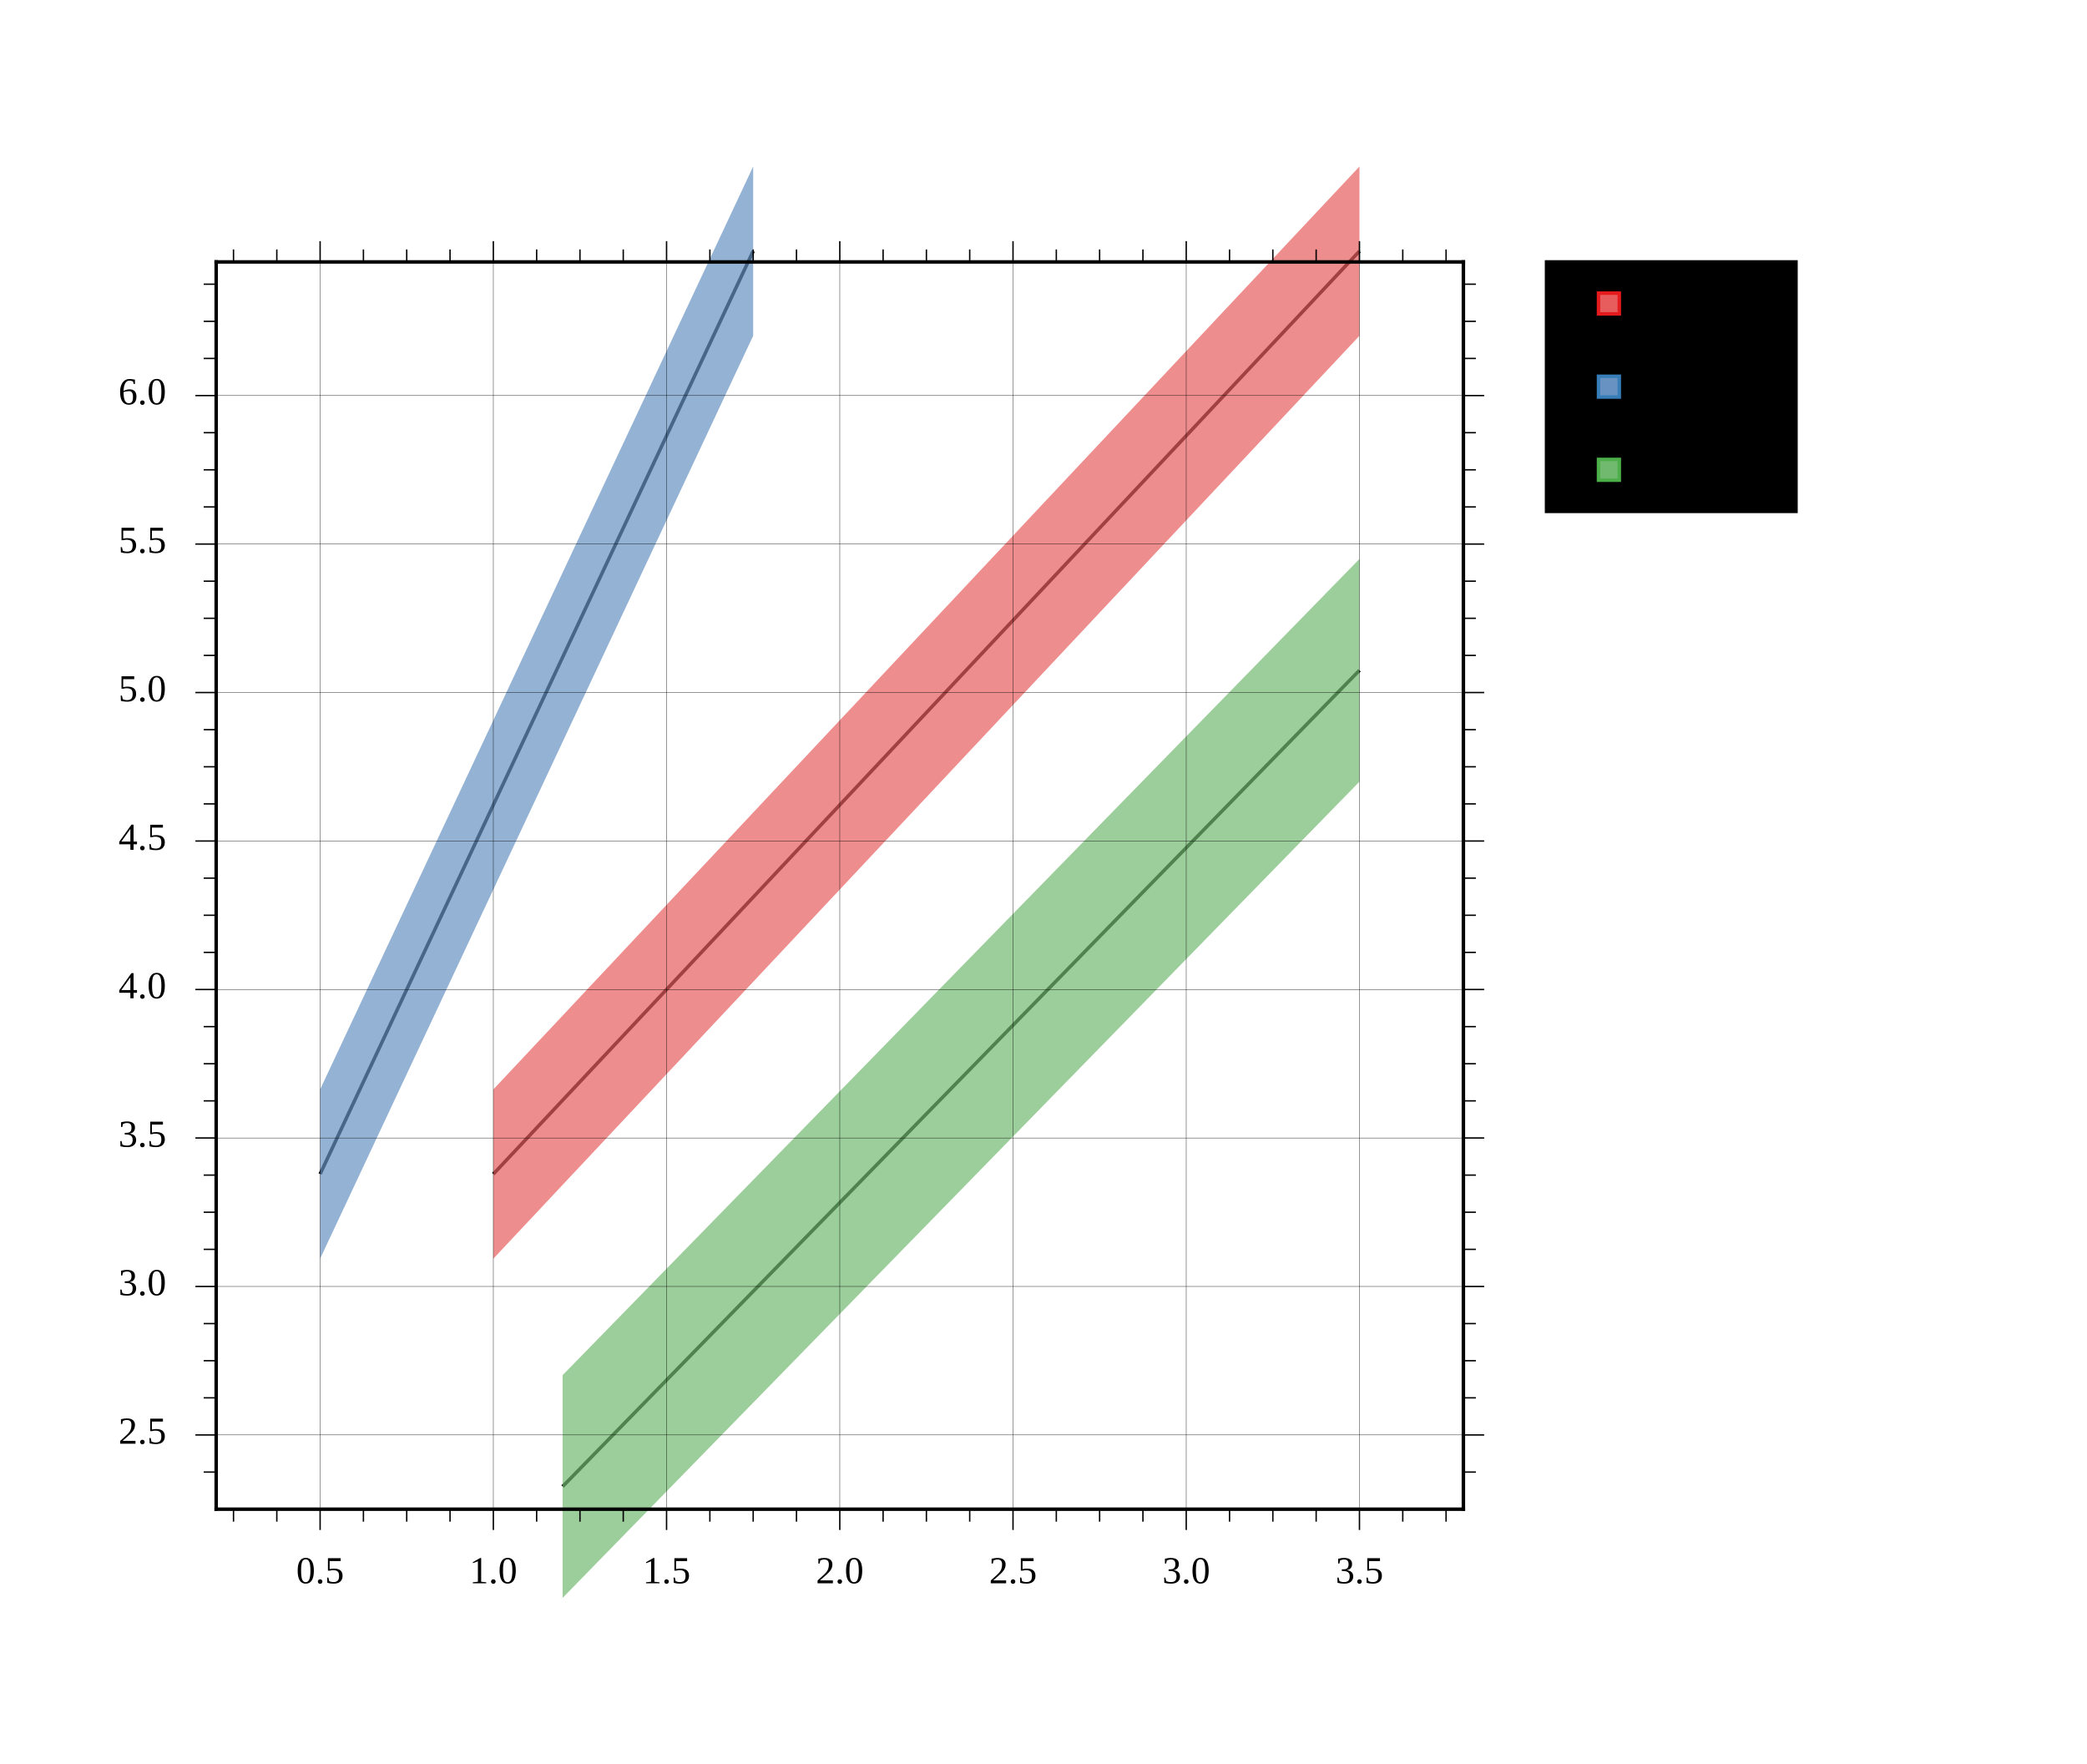
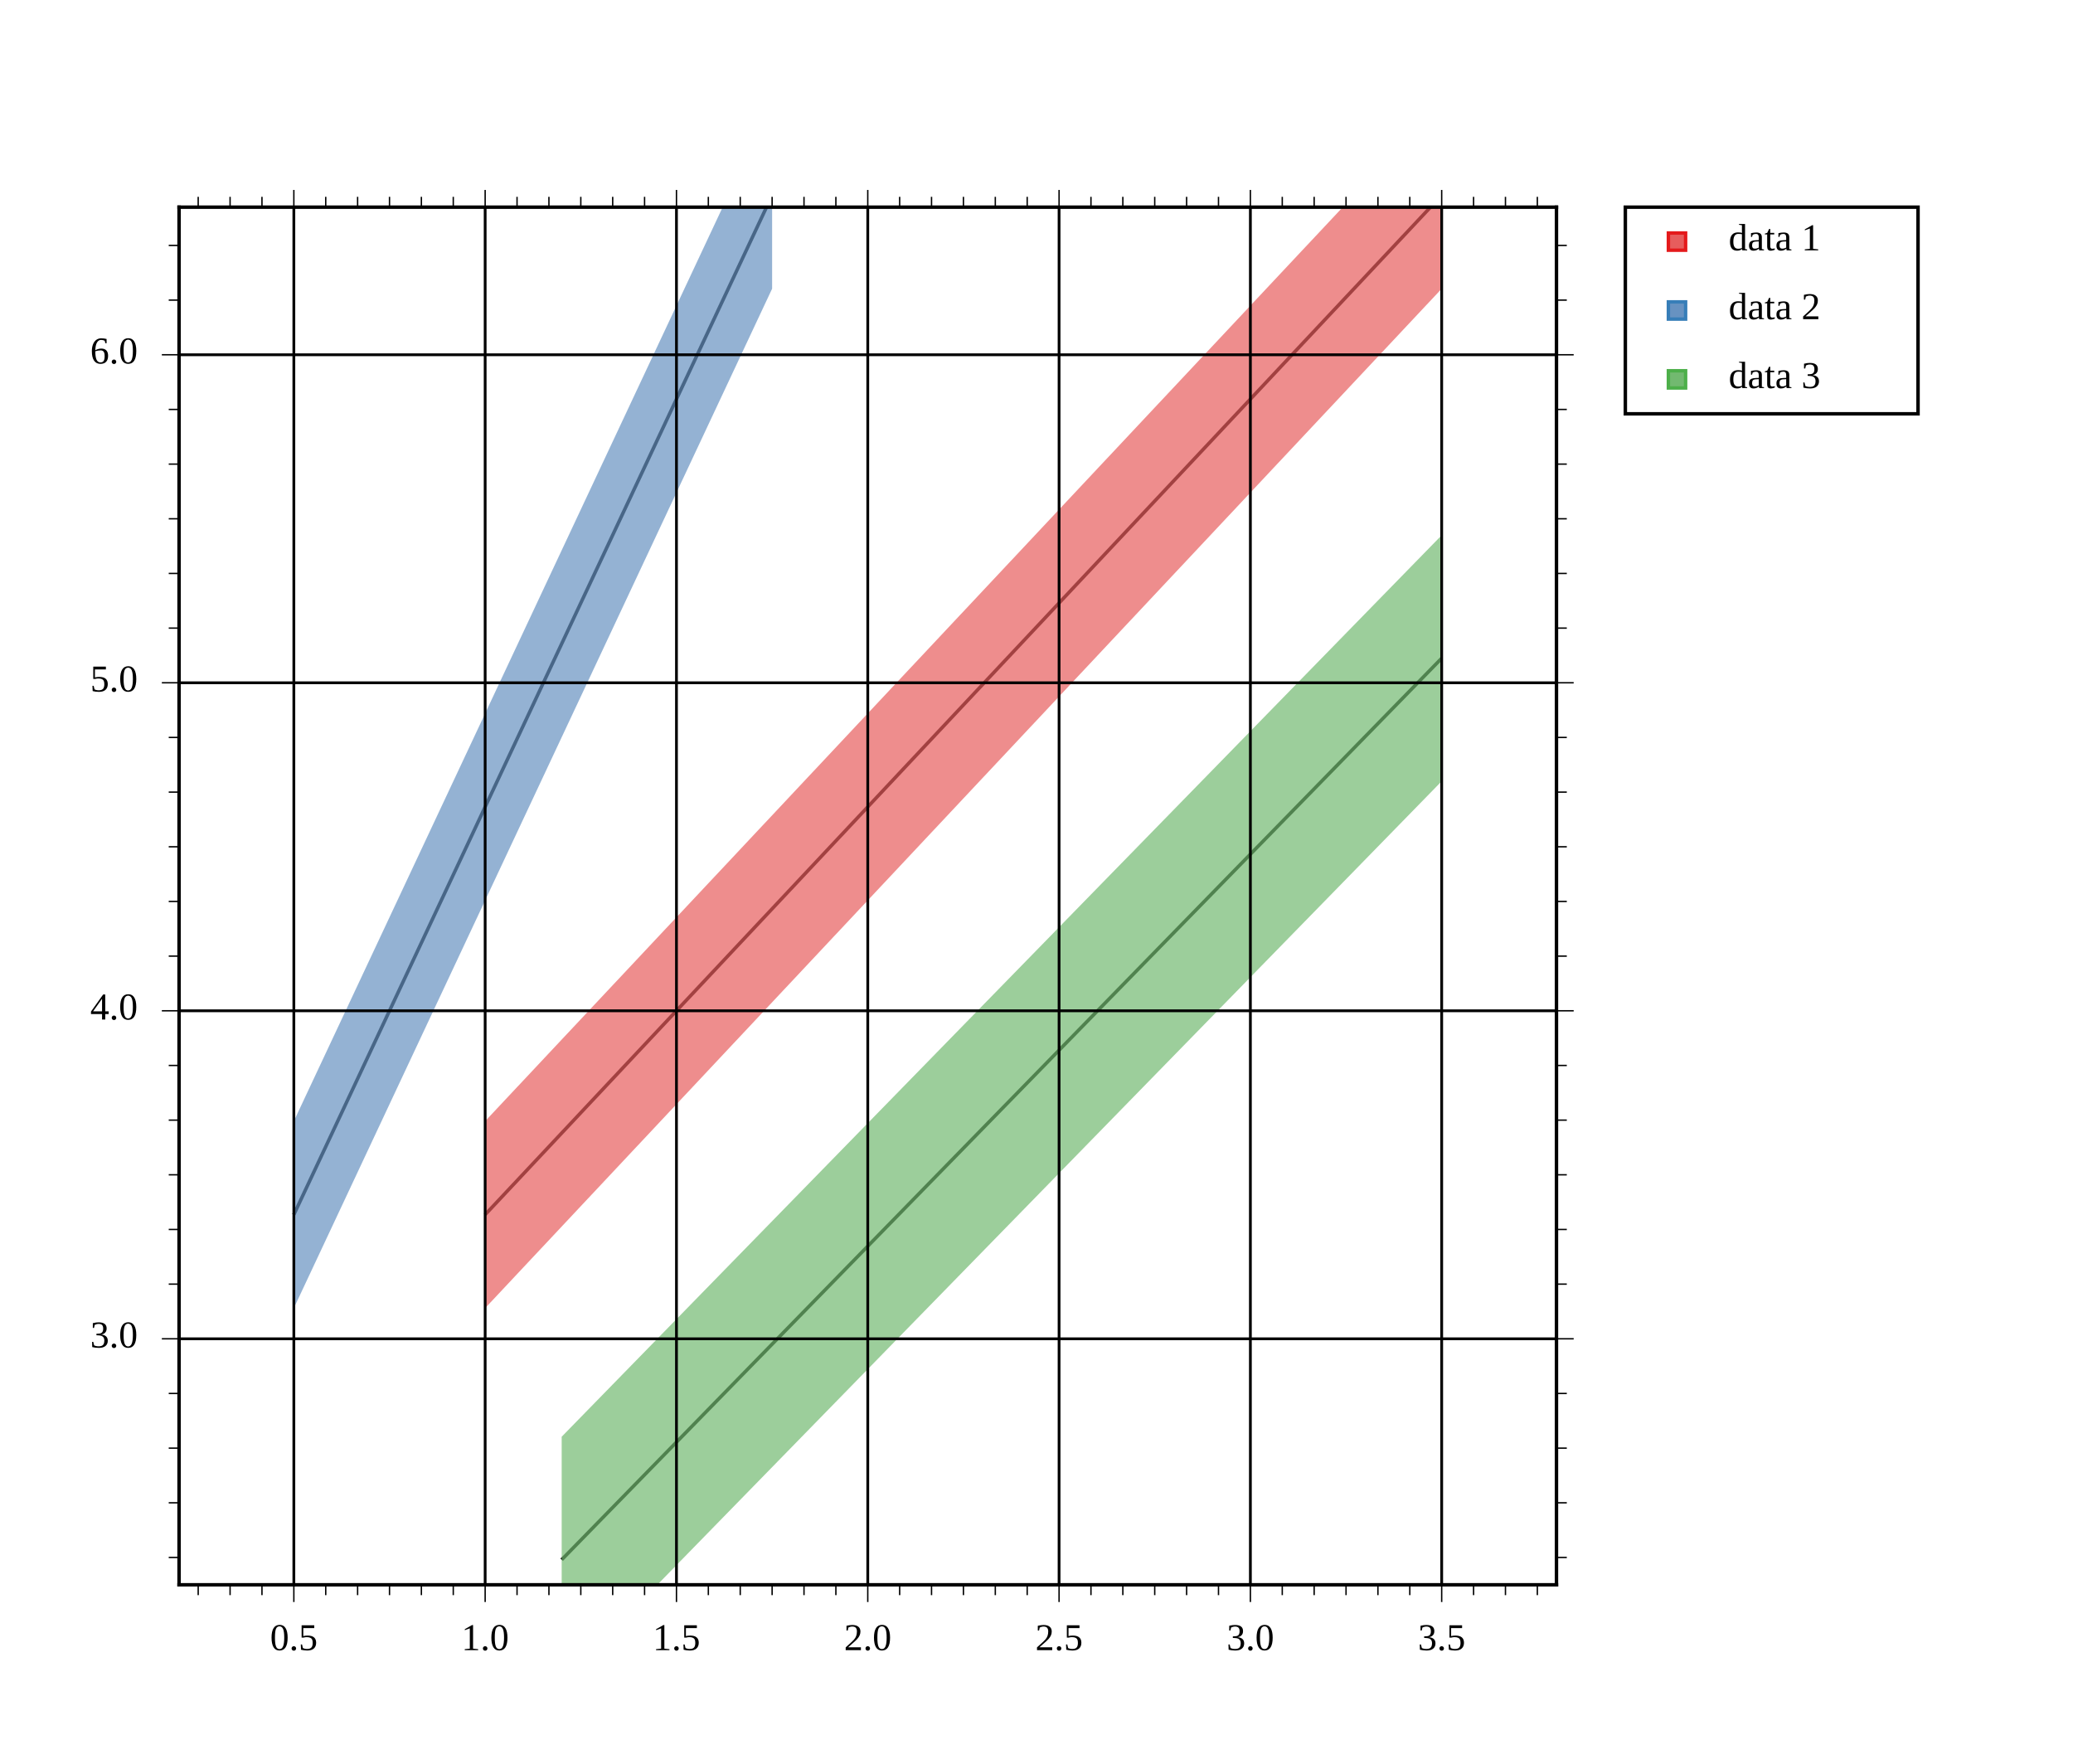
- <svg xmlns="http://www.w3.org/2000/svg" height="507.111" stroke-opacity="1" viewBox="0 0 600 507" font-size="1" width="600" stroke="rgb(0,0,0)" version="1.1">
+ <svg xmlns="http://www.w3.org/2000/svg" height="510.299" stroke-opacity="1" viewBox="0 0 600 510" font-size="1" width="600" stroke="rgb(0,0,0)" version="1.1">
  <defs />
  <g>
-     <path d="M 161.753,427.288 l 229.084,-234.641 " />
+     <defs>
+       <clipPath id="myClip1">
+         <path d="M 450.498,458.472 l -0,-398.671 h -398.671 l -0,398.671 Z" />
+       </clipPath>
+     </defs>
+     <g clip-path="url(#myClip1)">
+       <path d="M 162.569,451.219 l 254.707,-260.886 " />
+     </g>
  </g>
  <g stroke-opacity="1.0" fill-opacity="1.0" opacity="0.7" stroke="rgb(77,175,74)" stroke-width="0.0" fill="rgb(114,185,112)">
-     <path d="M 161.753,459.302 l 229.084,-234.641 v -64.03 l -229.084,234.641 Z" />
+     <defs>
+       <clipPath id="myClip2">
+         <path d="M 450.498,458.472 l -0,-398.671 h -398.671 l -0,398.671 Z" />
+       </clipPath>
+     </defs>
+     <g clip-path="url(#myClip2)">
+       <path d="M 162.569,486.814 l 254.707,-260.886 v -71.191 l -254.707,260.886 Z" />
+     </g>
  </g>
  <g>
-     <path d="M 92.032,337.466 l 124.502,-265.326 " />
+     <defs>
+       <clipPath id="myClip3">
+         <path d="M 450.498,458.472 l -0,-398.671 h -398.671 l -0,398.671 Z" />
+       </clipPath>
+     </defs>
+     <g clip-path="url(#myClip3)">
+       <path d="M 85.05,351.35 l 138.428,-295.002 " />
+     </g>
  </g>
  <g stroke-opacity="1.0" fill-opacity="1.0" opacity="0.7" stroke="rgb(55,126,184)" stroke-width="0.0" fill="rgb(103,146,193)">
-     <path d="M 92.032,361.797 l 124.502,-265.326 v -48.663 l -124.502,265.326 Z" />
+     <defs>
+       <clipPath id="myClip4">
+         <path d="M 450.498,458.472 l -0,-398.671 h -398.671 l -0,398.671 Z" />
+       </clipPath>
+     </defs>
+     <g clip-path="url(#myClip4)">
+       <path d="M 85.05,378.403 l 138.428,-295.002 v -54.105 l -138.428,295.002 Z" />
+     </g>
  </g>
  <g>
-     <path d="M 141.833,337.466 l 249.004,-265.326 " />
+     <defs>
+       <clipPath id="myClip5">
+         <path d="M 450.498,458.472 l -0,-398.671 h -398.671 l -0,398.671 Z" />
+       </clipPath>
+     </defs>
+     <g clip-path="url(#myClip5)">
+       <path d="M 140.421,351.35 l 276.855,-295.002 " />
+     </g>
  </g>
  <g stroke-opacity="1.0" fill-opacity="1.0" opacity="0.7" stroke="rgb(228,26,28)" stroke-width="0.0" fill="rgb(231,93,93)">
-     <path d="M 141.833,361.797 l 249.004,-265.326 v -48.663 l -249.004,265.326 Z" />
+     <defs>
+       <clipPath id="myClip6">
+         <path d="M 450.498,458.472 l -0,-398.671 h -398.671 l -0,398.671 Z" />
+       </clipPath>
+     </defs>
+     <g clip-path="url(#myClip6)">
+       <path d="M 140.421,378.403 l 276.855,-295.002 v -54.105 l -276.855,295.002 Z" />
+     </g>
  </g>
-   <g stroke-width="0.1">
-     <path d="M 62.151,412.468 h 358.566 M 62.151,369.781 h 358.566 M 62.151,327.095 h 358.566 M 62.151,284.409 h 358.566 M 62.151,241.722 h 358.566 M 62.151,199.036 h 358.566 M 62.151,156.35 h 358.566 M 62.151,113.663 h 358.566 " />
+   <g stroke-width="0.8">
+     <path d="M 51.827,387.281 h 398.671 M 51.827,292.359 h 398.671 M 51.827,197.437 h 398.671 M 51.827,102.515 h 398.671 " />
  </g>
  <g stroke-linecap="square">
-     <path d="M 62.151,433.811 v -358.566 M 420.717,433.811 v -358.566 " />
+     <path d="M 51.827,458.472 v -398.671 M 450.498,458.472 v -398.671 " />
  </g>
  <g stroke-width="0.4">
-     <path d="M 420.717,423.139 h 3.586 M 420.717,401.796 h 3.586 M 420.717,391.125 h 3.586 M 420.717,380.453 h 3.586 M 420.717,359.11 h 3.586 M 420.717,348.438 h 3.586 M 420.717,337.767 h 3.586 M 420.717,316.423 h 3.586 M 420.717,305.752 h 3.586 M 420.717,295.08 h 3.586 M 420.717,273.737 h 3.586 M 420.717,263.065 h 3.586 M 420.717,252.394 h 3.586 M 420.717,231.051 h 3.586 M 420.717,220.379 h 3.586 M 420.717,209.708 h 3.586 M 420.717,188.364 h 3.586 M 420.717,177.693 h 3.586 M 420.717,167.021 h 3.586 M 420.717,145.678 h 3.586 M 420.717,135.006 h 3.586 M 420.717,124.335 h 3.586 M 420.717,102.992 h 3.586 M 420.717,92.32 h 3.586 M 420.717,81.648 h 3.586 " />
+     <path d="M 450.498,450.562 h 2.99 M 450.498,434.741 h 2.99 M 450.498,418.921 h 2.99 M 450.498,403.101 h 2.99 M 450.498,371.46 h 2.99 M 450.498,355.64 h 2.99 M 450.498,339.82 h 2.99 M 450.498,323.999 h 2.99 M 450.498,308.179 h 2.99 M 450.498,276.538 h 2.99 M 450.498,260.718 h 2.99 M 450.498,244.898 h 2.99 M 450.498,229.078 h 2.99 M 450.498,213.257 h 2.99 M 450.498,181.617 h 2.99 M 450.498,165.797 h 2.99 M 450.498,149.976 h 2.99 M 450.498,134.156 h 2.99 M 450.498,118.336 h 2.99 M 450.498,86.695 h 2.99 M 450.498,70.875 h 2.99 " />
  </g>
  <g stroke-width="0.4">
-     <path d="M 420.717,412.468 h 5.976 M 420.717,369.781 h 5.976 M 420.717,327.095 h 5.976 M 420.717,284.409 h 5.976 M 420.717,241.722 h 5.976 M 420.717,199.036 h 5.976 M 420.717,156.35 h 5.976 M 420.717,113.663 h 5.976 " />
+     <path d="M 450.498,387.281 h 4.983 M 450.498,292.359 h 4.983 M 450.498,197.437 h 4.983 M 450.498,102.515 h 4.983 " />
  </g>
  <g stroke-width="0.4">
-     <path d="M 58.566,423.139 h 3.586 M 58.566,401.796 h 3.586 M 58.566,391.125 h 3.586 M 58.566,380.453 h 3.586 M 58.566,359.11 h 3.586 M 58.566,348.438 h 3.586 M 58.566,337.767 h 3.586 M 58.566,316.423 h 3.586 M 58.566,305.752 h 3.586 M 58.566,295.08 h 3.586 M 58.566,273.737 h 3.586 M 58.566,263.065 h 3.586 M 58.566,252.394 h 3.586 M 58.566,231.051 h 3.586 M 58.566,220.379 h 3.586 M 58.566,209.708 h 3.586 M 58.566,188.364 h 3.586 M 58.566,177.693 h 3.586 M 58.566,167.021 h 3.586 M 58.566,145.678 h 3.586 M 58.566,135.006 h 3.586 M 58.566,124.335 h 3.586 M 58.566,102.992 h 3.586 M 58.566,92.32 h 3.586 M 58.566,81.648 h 3.586 " />
+     <path d="M 48.837,450.562 h 2.99 M 48.837,434.741 h 2.99 M 48.837,418.921 h 2.99 M 48.837,403.101 h 2.99 M 48.837,371.46 h 2.99 M 48.837,355.64 h 2.99 M 48.837,339.82 h 2.99 M 48.837,323.999 h 2.99 M 48.837,308.179 h 2.99 M 48.837,276.538 h 2.99 M 48.837,260.718 h 2.99 M 48.837,244.898 h 2.99 M 48.837,229.078 h 2.99 M 48.837,213.257 h 2.99 M 48.837,181.617 h 2.99 M 48.837,165.797 h 2.99 M 48.837,149.976 h 2.99 M 48.837,134.156 h 2.99 M 48.837,118.336 h 2.99 M 48.837,86.695 h 2.99 M 48.837,70.875 h 2.99 " />
  </g>
  <g stroke-width="0.4">
-     <path d="M 56.175,412.468 h 5.976 M 56.175,369.781 h 5.976 M 56.175,327.095 h 5.976 M 56.175,284.409 h 5.976 M 56.175,241.722 h 5.976 M 56.175,199.036 h 5.976 M 56.175,156.35 h 5.976 M 56.175,113.663 h 5.976 " />
+     <path d="M 46.844,387.281 h 4.983 M 46.844,292.359 h 4.983 M 46.844,197.437 h 4.983 M 46.844,102.515 h 4.983 " />
  </g>
  <g fill-opacity="1.0" font-size="11.0px" fill="rgb(0,0,0)">
-     <text dominant-baseline="middle" transform="matrix(1,0,0,1,47.8088,113.6631)" stroke="none" text-anchor="end">6.0</text>
+     <text dominant-baseline="middle" transform="matrix(1,0,0,1,39.8671,102.5154)" stroke="none" text-anchor="end">6.0</text>
  </g>
  <g fill-opacity="1.0" font-size="11.0px" fill="rgb(0,0,0)">
-     <text dominant-baseline="middle" transform="matrix(1,0,0,1,47.8088,156.3495)" stroke="none" text-anchor="end">5.5</text>
+     <text dominant-baseline="middle" transform="matrix(1,0,0,1,39.8671,197.4371)" stroke="none" text-anchor="end">5.0</text>
  </g>
  <g fill-opacity="1.0" font-size="11.0px" fill="rgb(0,0,0)">
-     <text dominant-baseline="middle" transform="matrix(1,0,0,1,47.8088,199.0359)" stroke="none" text-anchor="end">5.0</text>
+     <text dominant-baseline="middle" transform="matrix(1,0,0,1,39.8671,292.3588)" stroke="none" text-anchor="end">4.0</text>
  </g>
  <g fill-opacity="1.0" font-size="11.0px" fill="rgb(0,0,0)">
-     <text dominant-baseline="middle" transform="matrix(1,0,0,1,47.8088,241.7223)" stroke="none" text-anchor="end">4.5</text>
+     <text dominant-baseline="middle" transform="matrix(1,0,0,1,39.8671,387.2805)" stroke="none" text-anchor="end">3.0</text>
+   </g>
+   <g stroke-width="0.8">
+     <path d="M 85.05,458.472 v -398.671 M 140.421,458.472 v -398.671 M 195.792,458.472 v -398.671 M 251.163,458.472 v -398.671 M 306.534,458.472 v -398.671 M 361.905,458.472 v -398.671 M 417.276,458.472 v -398.671 " />
+   </g>
+   <g stroke-linecap="square">
+     <path d="M 51.827,458.472 h 398.671 M 51.827,59.801 h 398.671 " />
+   </g>
+   <g stroke-width="0.4">
+     <path d="M 57.364,59.801 v -2.99 M 66.593,59.801 v -2.99 M 75.821,59.801 v -2.99 M 94.278,59.801 v -2.99 M 103.507,59.801 v -2.99 M 112.735,59.801 v -2.99 M 121.964,59.801 v -2.99 M 131.192,59.801 v -2.99 M 149.649,59.801 v -2.99 M 158.878,59.801 v -2.99 M 168.106,59.801 v -2.99 M 177.335,59.801 v -2.99 M 186.563,59.801 v -2.99 M 205.02,59.801 v -2.99 M 214.249,59.801 v -2.99 M 223.477,59.801 v -2.99 M 232.706,59.801 v -2.99 M 241.934,59.801 v -2.99 M 260.391,59.801 v -2.99 M 269.62,59.801 v -2.99 M 278.848,59.801 v -2.99 M 288.077,59.801 v -2.99 M 297.305,59.801 v -2.99 M 315.762,59.801 v -2.99 M 324.991,59.801 v -2.99 M 334.219,59.801 v -2.99 M 343.448,59.801 v -2.99 M 352.676,59.801 v -2.99 M 371.133,59.801 v -2.99 M 380.362,59.801 v -2.99 M 389.59,59.801 v -2.99 M 398.819,59.801 v -2.99 M 408.047,59.801 v -2.99 M 426.504,59.801 v -2.99 M 435.733,59.801 v -2.99 M 444.961,59.801 v -2.99 " />
+   </g>
+   <g stroke-width="0.4">
+     <path d="M 85.05,59.801 v -4.983 M 140.421,59.801 v -4.983 M 195.792,59.801 v -4.983 M 251.163,59.801 v -4.983 M 306.534,59.801 v -4.983 M 361.905,59.801 v -4.983 M 417.276,59.801 v -4.983 " />
+   </g>
+   <g stroke-width="0.4">
+     <path d="M 57.364,461.462 v -2.99 M 66.593,461.462 v -2.99 M 75.821,461.462 v -2.99 M 94.278,461.462 v -2.99 M 103.507,461.462 v -2.99 M 112.735,461.462 v -2.99 M 121.964,461.462 v -2.99 M 131.192,461.462 v -2.99 M 149.649,461.462 v -2.99 M 158.878,461.462 v -2.99 M 168.106,461.462 v -2.99 M 177.335,461.462 v -2.99 M 186.563,461.462 v -2.99 M 205.02,461.462 v -2.99 M 214.249,461.462 v -2.99 M 223.477,461.462 v -2.99 M 232.706,461.462 v -2.99 M 241.934,461.462 v -2.99 M 260.391,461.462 v -2.99 M 269.62,461.462 v -2.99 M 278.848,461.462 v -2.99 M 288.077,461.462 v -2.99 M 297.305,461.462 v -2.99 M 315.762,461.462 v -2.99 M 324.991,461.462 v -2.99 M 334.219,461.462 v -2.99 M 343.448,461.462 v -2.99 M 352.676,461.462 v -2.99 M 371.133,461.462 v -2.99 M 380.362,461.462 v -2.99 M 389.59,461.462 v -2.99 M 398.819,461.462 v -2.99 M 408.047,461.462 v -2.99 M 426.504,461.462 v -2.99 M 435.733,461.462 v -2.99 M 444.961,461.462 v -2.99 " />
+   </g>
+   <g stroke-width="0.4">
+     <path d="M 85.05,463.455 v -4.983 M 140.421,463.455 v -4.983 M 195.792,463.455 v -4.983 M 251.163,463.455 v -4.983 M 306.534,463.455 v -4.983 M 361.905,463.455 v -4.983 M 417.276,463.455 v -4.983 " />
  </g>
  <g fill-opacity="1.0" font-size="11.0px" fill="rgb(0,0,0)">
-     <text dominant-baseline="middle" transform="matrix(1,0,0,1,47.8088,284.4087)" stroke="none" text-anchor="end">4.0</text>
+     <text dominant-baseline="text-before-edge" transform="matrix(1,0,0,1,417.2757,470.4319)" stroke="none" text-anchor="middle">3.5</text>
  </g>
  <g fill-opacity="1.0" font-size="11.0px" fill="rgb(0,0,0)">
-     <text dominant-baseline="middle" transform="matrix(1,0,0,1,47.8088,327.0951)" stroke="none" text-anchor="end">3.5</text>
+     <text dominant-baseline="text-before-edge" transform="matrix(1,0,0,1,361.9048,470.4319)" stroke="none" text-anchor="middle">3.0</text>
  </g>
  <g fill-opacity="1.0" font-size="11.0px" fill="rgb(0,0,0)">
-     <text dominant-baseline="middle" transform="matrix(1,0,0,1,47.8088,369.7815)" stroke="none" text-anchor="end">3.0</text>
+     <text dominant-baseline="text-before-edge" transform="matrix(1,0,0,1,306.5338,470.4319)" stroke="none" text-anchor="middle">2.5</text>
  </g>
  <g fill-opacity="1.0" font-size="11.0px" fill="rgb(0,0,0)">
-     <text dominant-baseline="middle" transform="matrix(1,0,0,1,47.8088,412.4679)" stroke="none" text-anchor="end">2.5</text>
-   </g>
-   <g stroke-width="0.1">
-     <path d="M 92.032,433.811 v -358.566 M 141.833,433.811 v -358.566 M 191.633,433.811 v -358.566 M 241.434,433.811 v -358.566 M 291.235,433.811 v -358.566 M 341.036,433.811 v -358.566 M 390.837,433.811 v -358.566 " />
-   </g>
-   <g stroke-linecap="square">
-     <path d="M 62.151,433.811 h 358.566 M 62.151,75.245 h 358.566 " />
-   </g>
-   <g stroke-width="0.4">
-     <path d="M 67.132,75.245 v -3.586 M 79.582,75.245 v -3.586 M 104.482,75.245 v -3.586 M 116.932,75.245 v -3.586 M 129.382,75.245 v -3.586 M 154.283,75.245 v -3.586 M 166.733,75.245 v -3.586 M 179.183,75.245 v -3.586 M 204.084,75.245 v -3.586 M 216.534,75.245 v -3.586 M 228.984,75.245 v -3.586 M 253.885,75.245 v -3.586 M 266.335,75.245 v -3.586 M 278.785,75.245 v -3.586 M 303.685,75.245 v -3.586 M 316.135,75.245 v -3.586 M 328.586,75.245 v -3.586 M 353.486,75.245 v -3.586 M 365.936,75.245 v -3.586 M 378.387,75.245 v -3.586 M 403.287,75.245 v -3.586 M 415.737,75.245 v -3.586 " />
-   </g>
-   <g stroke-width="0.4">
-     <path d="M 92.032,75.245 v -5.976 M 141.833,75.245 v -5.976 M 191.633,75.245 v -5.976 M 241.434,75.245 v -5.976 M 291.235,75.245 v -5.976 M 341.036,75.245 v -5.976 M 390.837,75.245 v -5.976 " />
-   </g>
-   <g stroke-width="0.4">
-     <path d="M 67.132,437.397 v -3.586 M 79.582,437.397 v -3.586 M 104.482,437.397 v -3.586 M 116.932,437.397 v -3.586 M 129.382,437.397 v -3.586 M 154.283,437.397 v -3.586 M 166.733,437.397 v -3.586 M 179.183,437.397 v -3.586 M 204.084,437.397 v -3.586 M 216.534,437.397 v -3.586 M 228.984,437.397 v -3.586 M 253.885,437.397 v -3.586 M 266.335,437.397 v -3.586 M 278.785,437.397 v -3.586 M 303.685,437.397 v -3.586 M 316.135,437.397 v -3.586 M 328.586,437.397 v -3.586 M 353.486,437.397 v -3.586 M 365.936,437.397 v -3.586 M 378.387,437.397 v -3.586 M 403.287,437.397 v -3.586 M 415.737,437.397 v -3.586 " />
-   </g>
-   <g stroke-width="0.4">
-     <path d="M 92.032,439.787 v -5.976 M 141.833,439.787 v -5.976 M 191.633,439.787 v -5.976 M 241.434,439.787 v -5.976 M 291.235,439.787 v -5.976 M 341.036,439.787 v -5.976 M 390.837,439.787 v -5.976 " />
+     <text dominant-baseline="text-before-edge" transform="matrix(1,0,0,1,251.1628,470.4319)" stroke="none" text-anchor="middle">2.0</text>
  </g>
  <g fill-opacity="1.0" font-size="11.0px" fill="rgb(0,0,0)">
-     <text dominant-baseline="text-before-edge" transform="matrix(1,0,0,1,390.8367,448.1537)" stroke="none" text-anchor="middle">3.5</text>
+     <text dominant-baseline="text-before-edge" transform="matrix(1,0,0,1,195.7918,470.4319)" stroke="none" text-anchor="middle">1.5</text>
  </g>
  <g fill-opacity="1.0" font-size="11.0px" fill="rgb(0,0,0)">
-     <text dominant-baseline="text-before-edge" transform="matrix(1,0,0,1,341.0359,448.1537)" stroke="none" text-anchor="middle">3.0</text>
+     <text dominant-baseline="text-before-edge" transform="matrix(1,0,0,1,140.4208,470.4319)" stroke="none" text-anchor="middle">1.0</text>
  </g>
  <g fill-opacity="1.0" font-size="11.0px" fill="rgb(0,0,0)">
-     <text dominant-baseline="text-before-edge" transform="matrix(1,0,0,1,291.2351,448.1537)" stroke="none" text-anchor="middle">2.5</text>
+     <text dominant-baseline="text-before-edge" transform="matrix(1,0,0,1,85.0498,470.4319)" stroke="none" text-anchor="middle">0.5</text>
  </g>
  <g fill-opacity="1.0" font-size="11.0px" fill="rgb(0,0,0)">
-     <text dominant-baseline="text-before-edge" transform="matrix(1,0,0,1,241.4343,448.1537)" stroke="none" text-anchor="middle">2.0</text>
+     <text dominant-baseline="text-after-edge" transform="matrix(1,0,0,1,251.1628,39.8671)" stroke="none" text-anchor="middle" />
+   </g>
+   <g fill-opacity="0.0" fill="rgb(0,0,0)">
+     <path d="M 555.149,119.601 l -0,-59.801 h -84.718 l -0,59.801 Z" />
  </g>
  <g fill-opacity="1.0" font-size="11.0px" fill="rgb(0,0,0)">
-     <text dominant-baseline="text-before-edge" transform="matrix(1,0,0,1,191.6335,448.1537)" stroke="none" text-anchor="middle">1.5</text>
+     <text dominant-baseline="middle" transform="matrix(1,0,0,1,500.3322,109.6346)" stroke="none" text-anchor="start">data 3</text>
+   </g>
+   <g stroke-opacity="1.0" fill-opacity="1.0" stroke="rgb(77,175,74)" stroke-width="1.0" fill="rgb(114,185,112)">
+     <path d="M 487.874,112.126 l -0,-4.983 h -4.983 l -0,4.983 Z" />
  </g>
  <g fill-opacity="1.0" font-size="11.0px" fill="rgb(0,0,0)">
-     <text dominant-baseline="text-before-edge" transform="matrix(1,0,0,1,141.8327,448.1537)" stroke="none" text-anchor="middle">1.0</text>
+     <text dominant-baseline="middle" transform="matrix(1,0,0,1,500.3322,89.701)" stroke="none" text-anchor="start">data 2</text>
+   </g>
+   <g stroke-opacity="1.0" fill-opacity="1.0" stroke="rgb(55,126,184)" stroke-width="1.0" fill="rgb(103,146,193)">
+     <path d="M 487.874,92.193 l -0,-4.983 h -4.983 l -0,4.983 Z" />
  </g>
  <g fill-opacity="1.0" font-size="11.0px" fill="rgb(0,0,0)">
-     <text dominant-baseline="text-before-edge" transform="matrix(1,0,0,1,92.0319,448.1537)" stroke="none" text-anchor="middle">0.5</text>
-   </g>
-   <g>
-     <path d="M 516.335,146.958 l -0,-71.713 h -71.713 l -0,71.713 Z" />
-   </g>
-   <g fill-opacity="1.0" font-size="8.0px" fill="rgb(0,0,0)">
-     <text dominant-baseline="middle" transform="matrix(1,0,0,1,480.4781,135.0063)" stroke="none" text-anchor="start">data 3</text>
-   </g>
-   <g stroke-opacity="1.0" fill-opacity="1.0" stroke="rgb(77,175,74)" stroke-width="1.0" fill="rgb(114,185,112)">
-     <path d="M 465.538,137.994 l -0,-5.976 h -5.976 l -0,5.976 Z" />
-   </g>
-   <g fill-opacity="1.0" font-size="8.0px" fill="rgb(0,0,0)">
-     <text dominant-baseline="middle" transform="matrix(1,0,0,1,480.4781,111.1019)" stroke="none" text-anchor="start">data 2</text>
-   </g>
-   <g stroke-opacity="1.0" fill-opacity="1.0" stroke="rgb(55,126,184)" stroke-width="1.0" fill="rgb(103,146,193)">
-     <path d="M 465.538,114.09 l -0,-5.976 h -5.976 l -0,5.976 Z" />
-   </g>
-   <g fill-opacity="1.0" font-size="8.0px" fill="rgb(0,0,0)">
-     <text dominant-baseline="middle" transform="matrix(1,0,0,1,480.4781,87.1976)" stroke="none" text-anchor="start">data 1</text>
+     <text dominant-baseline="middle" transform="matrix(1,0,0,1,500.3322,69.7674)" stroke="none" text-anchor="start">data 1</text>
  </g>
  <g stroke-opacity="1.0" fill-opacity="1.0" stroke="rgb(228,26,28)" stroke-width="1.0" fill="rgb(231,93,93)">
-     <path d="M 465.538,90.186 l -0,-5.976 h -5.976 l -0,5.976 Z" />
+     <path d="M 487.874,72.259 l -0,-4.983 h -4.983 l -0,4.983 Z" />
  </g>
</svg>
